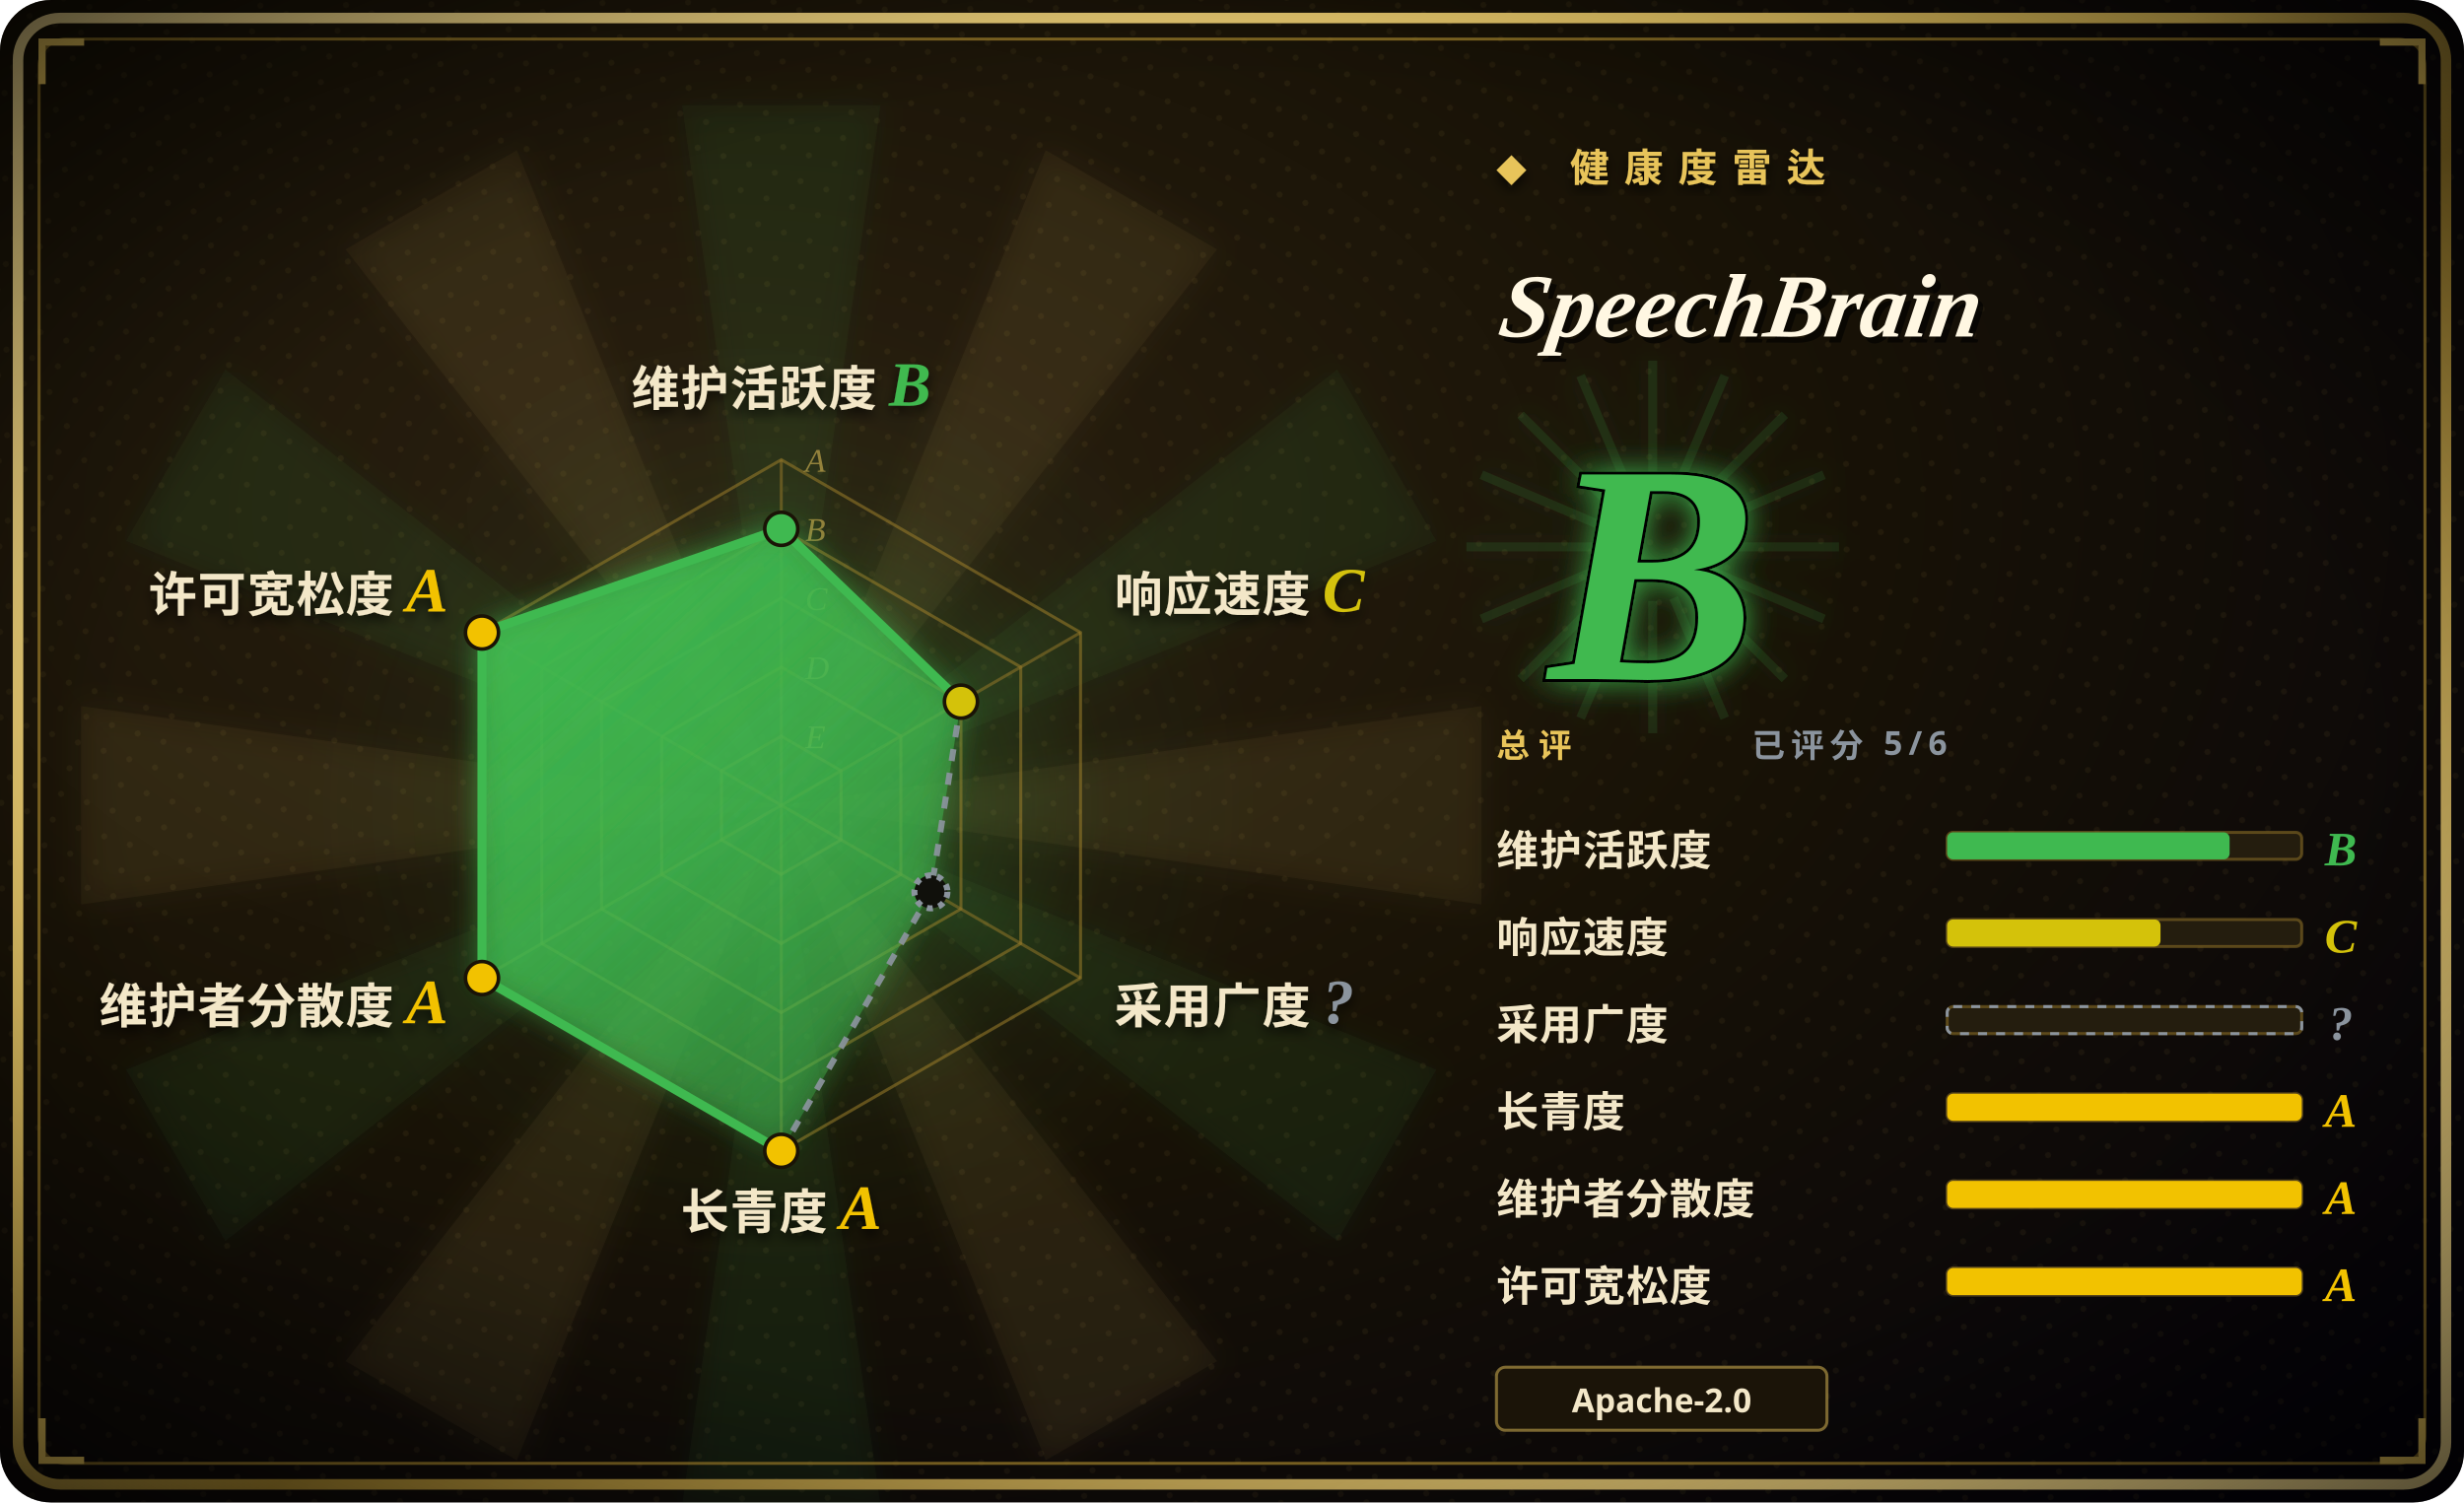
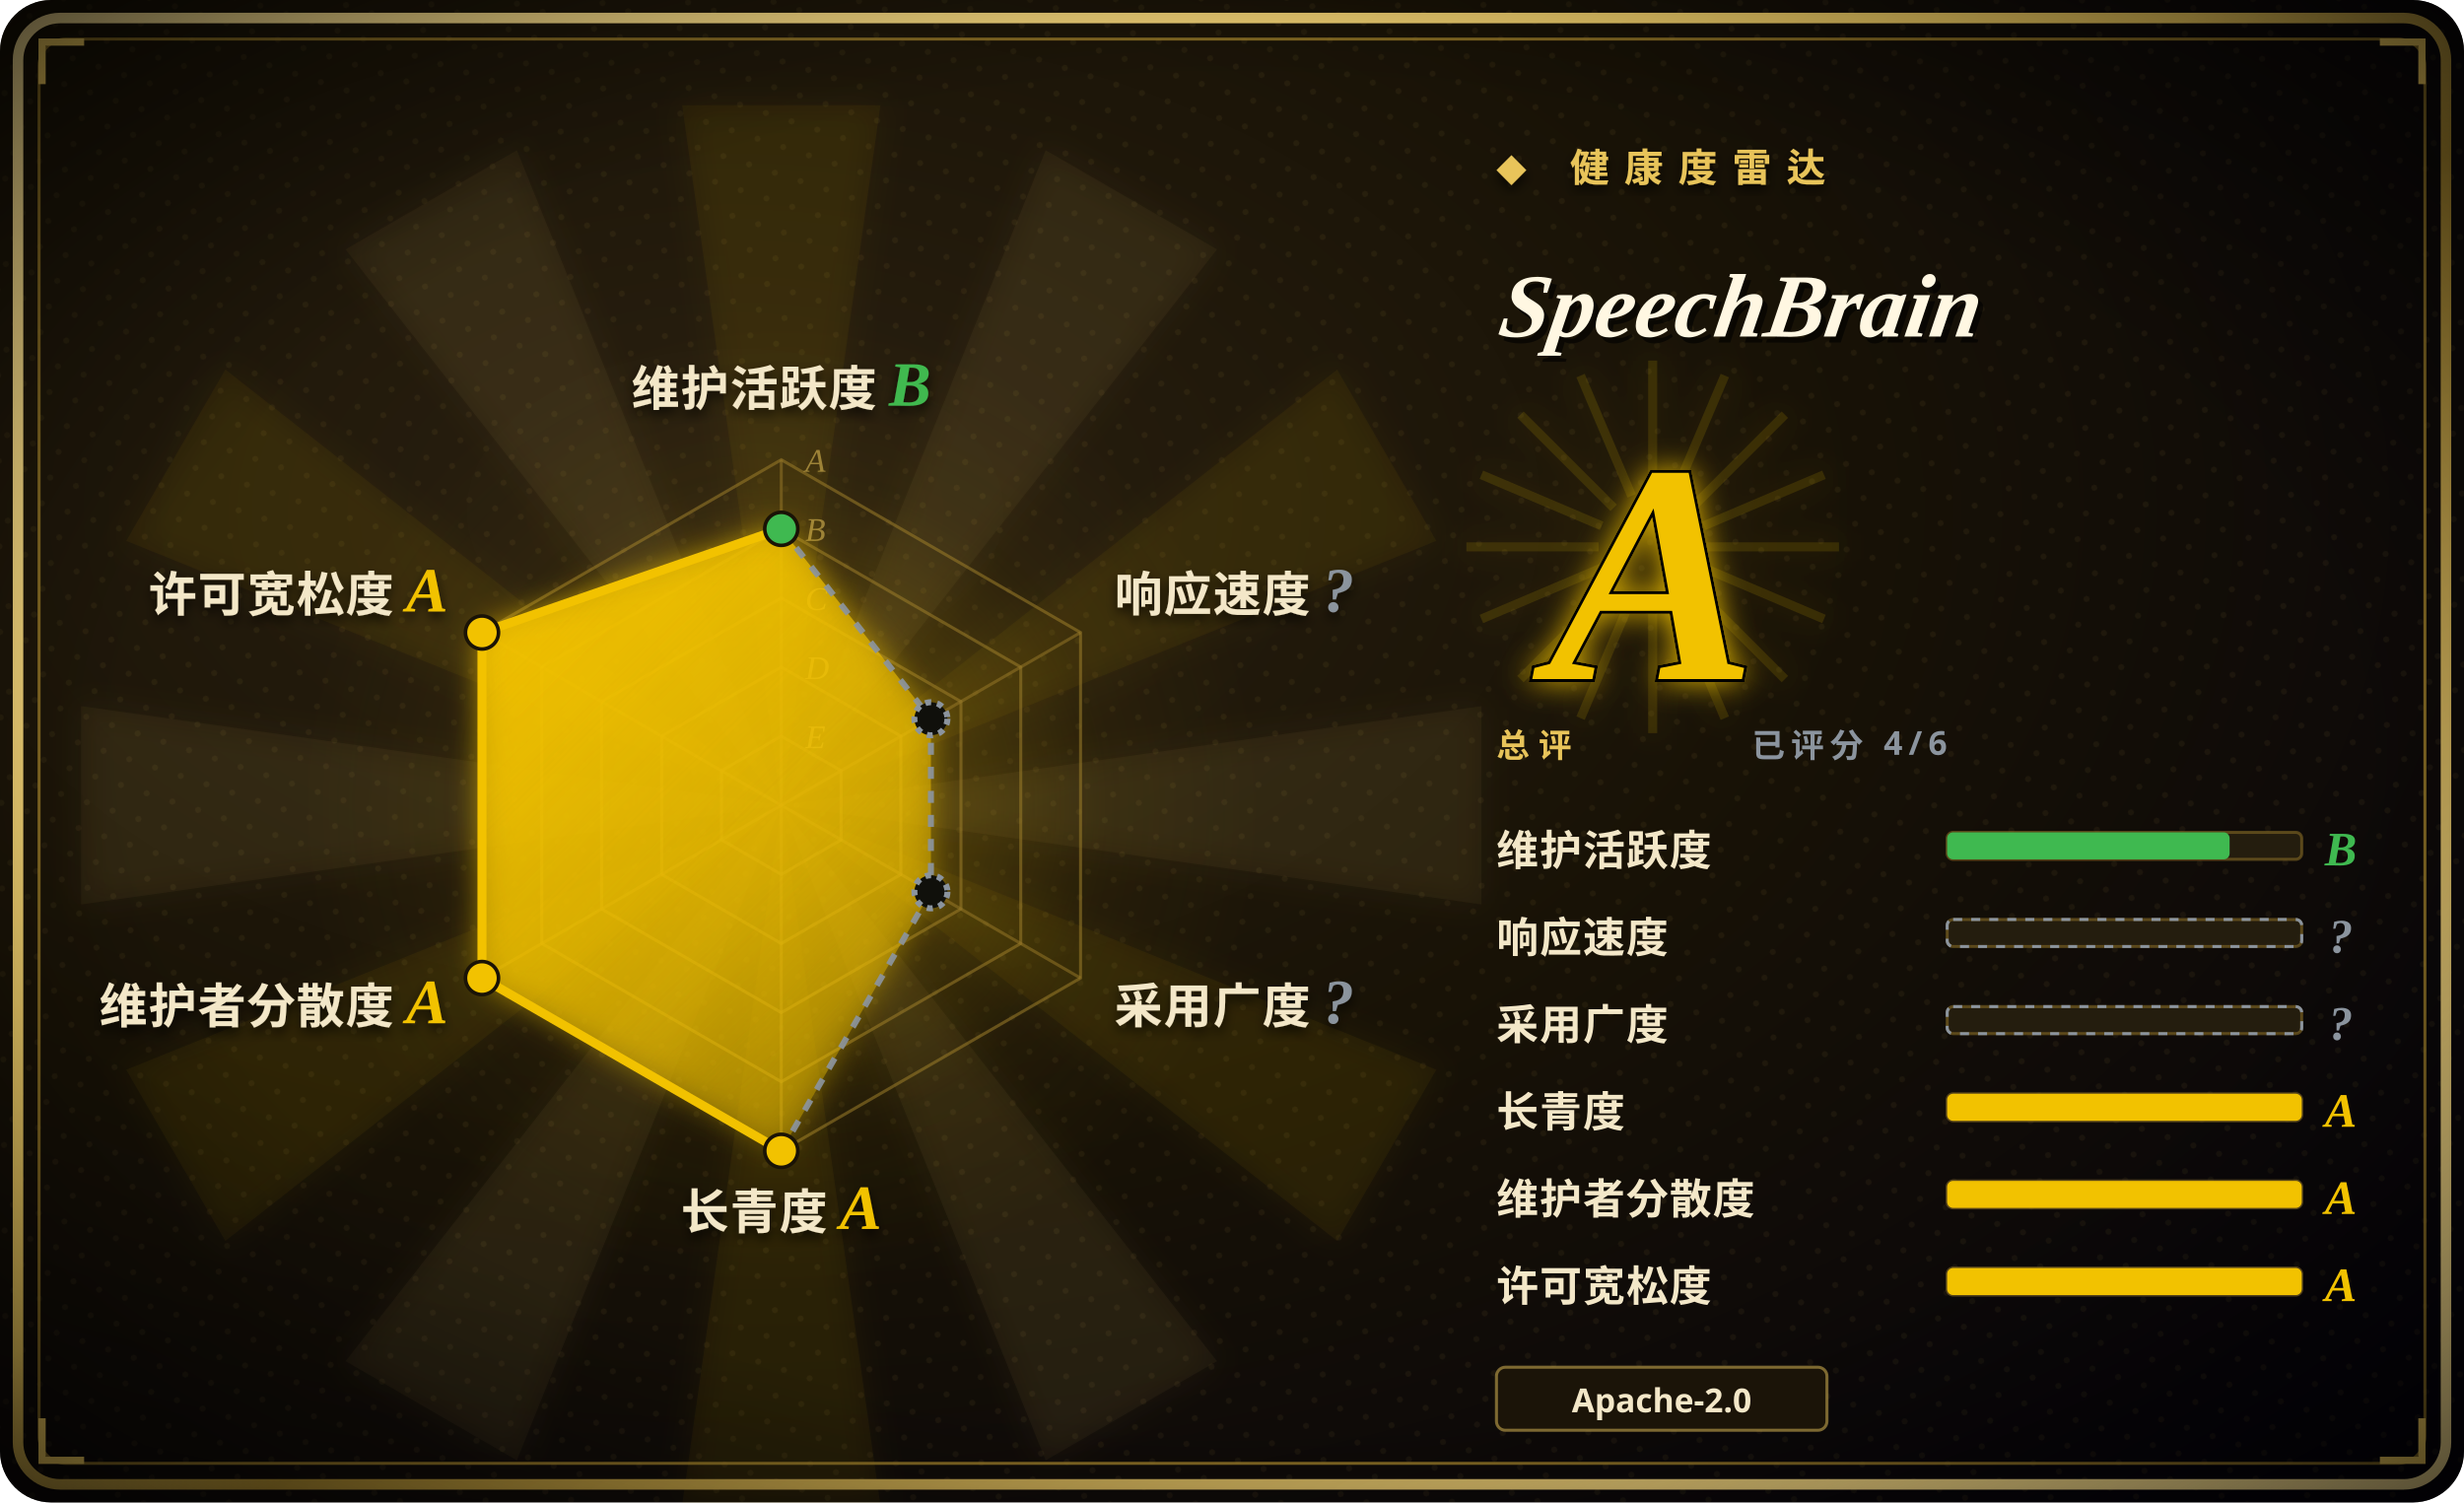
<svg xmlns="http://www.w3.org/2000/svg" width="820" height="500" viewBox="0 0 820 500">
  <defs>
    <radialGradient id="bg" cx="30%" cy="34%" r="90%">
      <stop offset="0%" stop-color="#2a2010" />
      <stop offset="48%" stop-color="#181206" />
      <stop offset="100%" stop-color="#05030a" />
    </radialGradient>
    <radialGradient id="vig" cx="50%" cy="50%" r="72%">
      <stop offset="62%" stop-color="#000000" stop-opacity="0" />
      <stop offset="100%" stop-color="#000000" stop-opacity="0.72" />
    </radialGradient>
    <linearGradient id="frame" x1="0" y1="0" x2="1" y2="1">
      <stop offset="0%" stop-color="#f6dd92" />
      <stop offset="45%" stop-color="#E8C45A" />
      <stop offset="55%" stop-color="#9c7d2a" />
      <stop offset="100%" stop-color="#f6dd92" />
    </linearGradient>
    <linearGradient id="poly" x1="0" y1="0" x2="0.7" y2="1">
-       <stop offset="0%" stop-color="#3FB950" stop-opacity="0.92" />
-       <stop offset="100%" stop-color="#3FB950" stop-opacity="0.34" />
+       <stop offset="0%" stop-color="#F2C200" stop-opacity="0.92" />
+       <stop offset="100%" stop-color="#F2C200" stop-opacity="0.34" />
    </linearGradient>
    <radialGradient id="halo" cx="50%" cy="50%" r="50%">
-       <stop offset="0%" stop-color="#3FB950" stop-opacity="0.34" />
-       <stop offset="68%" stop-color="#3FB950" stop-opacity="0.04" />
-       <stop offset="100%" stop-color="#3FB950" stop-opacity="0" />
+       <stop offset="0%" stop-color="#F2C200" stop-opacity="0.34" />
+       <stop offset="68%" stop-color="#F2C200" stop-opacity="0.04" />
+       <stop offset="100%" stop-color="#F2C200" stop-opacity="0" />
    </radialGradient>
    <filter id="glow" x="-60%" y="-60%" width="220%" height="220%">
      <feGaussianBlur stdDeviation="5" result="b" />
      <feMerge>
        <feMergeNode in="b" />
        <feMergeNode in="SourceGraphic" />
      </feMerge>
    </filter>
    <filter id="soft" x="-30%" y="-30%" width="160%" height="160%">
      <feDropShadow dx="0" dy="2" stdDeviation="2" flood-color="#000" flood-opacity="0.7" />
    </filter>
    <pattern id="halftone" width="9" height="9" patternUnits="userSpaceOnUse" patternTransform="rotate(18)">
      <circle cx="2" cy="2" r="1" fill="#E8C45A" fill-opacity="0.06" />
    </pattern>
  </defs>
  <rect width="820" height="500" rx="17" fill="url(#bg)" />
  <rect width="820" height="500" rx="17" fill="url(#halftone)" />
  <g opacity="0.5" filter="url(#glow)">
    <path d="M260,268 L493,235 L493,301 Z" fill="#E8C45A" fill-opacity="0.10" />
-     <path d="M260,268 L478,356 L445,413 Z" fill="#3FB950" fill-opacity="0.10" />
+     <path d="M260,268 L478,356 L445,413 Z" fill="#F2C200" fill-opacity="0.10" />
    <path d="M260,268 L405,453 L348,486 Z" fill="#E8C45A" fill-opacity="0.10" />
-     <path d="M260,268 L293,501 L227,501 Z" fill="#3FB950" fill-opacity="0.10" />
+     <path d="M260,268 L293,501 L227,501 Z" fill="#F2C200" fill-opacity="0.10" />
    <path d="M260,268 L172,486 L115,453 Z" fill="#E8C45A" fill-opacity="0.10" />
-     <path d="M260,268 L75,413 L42,356 Z" fill="#3FB950" fill-opacity="0.10" />
+     <path d="M260,268 L75,413 L42,356 Z" fill="#F2C200" fill-opacity="0.10" />
    <path d="M260,268 L27,301 L27,235 Z" fill="#E8C45A" fill-opacity="0.10" />
-     <path d="M260,268 L42,180 L75,123 Z" fill="#3FB950" fill-opacity="0.10" />
+     <path d="M260,268 L42,180 L75,123 Z" fill="#F2C200" fill-opacity="0.10" />
    <path d="M260,268 L115,83 L172,50 Z" fill="#E8C45A" fill-opacity="0.10" />
-     <path d="M260,268 L227,35 L293,35 Z" fill="#3FB950" fill-opacity="0.10" />
+     <path d="M260,268 L227,35 L293,35 Z" fill="#F2C200" fill-opacity="0.10" />
    <path d="M260,268 L348,50 L405,83 Z" fill="#E8C45A" fill-opacity="0.10" />
-     <path d="M260,268 L445,123 L478,180 Z" fill="#3FB950" fill-opacity="0.10" />
+     <path d="M260,268 L445,123 L478,180 Z" fill="#F2C200" fill-opacity="0.10" />
  </g>
  <circle cx="260" cy="268" r="161" fill="url(#halo)" />
  <rect x="6" y="6" width="808" height="488" rx="14" fill="none" stroke="url(#frame)" stroke-width="3.5" />
  <rect x="13" y="13" width="794" height="474" rx="9" fill="none" stroke="#9c7d2a" stroke-width="1" stroke-opacity="0.8" />
  <path d="M14,28 L14,14 L28,14" fill="none" stroke="#E8C45A" stroke-width="2.4" />
  <path d="M806,28 L806,14 L792,14" fill="none" stroke="#E8C45A" stroke-width="2.4" />
  <path d="M14,472 L14,486 L28,486" fill="none" stroke="#E8C45A" stroke-width="2.4" />
  <path d="M806,472 L806,486 L792,486" fill="none" stroke="#E8C45A" stroke-width="2.4" />
  <rect width="820" height="500" rx="17" fill="url(#vig)" />
  <polygon points="260.0,153.0 359.6,210.5 359.6,325.5 260.0,383.0 160.4,325.5 160.4,210.5" fill="none" stroke="#9c7d2a" stroke-opacity="0.55" stroke-width="1" />
  <polygon points="260.0,176.0 339.7,222.0 339.7,314.0 260.0,360.0 180.3,314.0 180.3,222.0" fill="none" stroke="#9c7d2a" stroke-opacity="0.55" stroke-width="1" />
  <polygon points="260.0,199.0 319.8,233.5 319.8,302.5 260.0,337.0 200.2,302.5 200.2,233.5" fill="none" stroke="#9c7d2a" stroke-opacity="0.55" stroke-width="1" />
  <polygon points="260.0,222.0 299.8,245.0 299.8,291.0 260.0,314.0 220.2,291.0 220.2,245.0" fill="none" stroke="#9c7d2a" stroke-opacity="0.55" stroke-width="1" />
  <polygon points="260.0,245.0 279.9,256.5 279.9,279.5 260.0,291.0 240.1,279.5 240.1,256.5" fill="none" stroke="#9c7d2a" stroke-opacity="0.55" stroke-width="1" />
  <line x1="260" y1="268" x2="260.0" y2="153.0" stroke="#9c7d2a" stroke-opacity="0.5" stroke-width="1" />
  <line x1="260" y1="268" x2="359.6" y2="210.5" stroke="#9c7d2a" stroke-opacity="0.5" stroke-width="1" />
  <line x1="260" y1="268" x2="359.6" y2="325.5" stroke="#9c7d2a" stroke-opacity="0.5" stroke-width="1" />
  <line x1="260" y1="268" x2="260.0" y2="383.0" stroke="#9c7d2a" stroke-opacity="0.5" stroke-width="1" />
  <line x1="260" y1="268" x2="160.4" y2="325.5" stroke="#9c7d2a" stroke-opacity="0.5" stroke-width="1" />
  <line x1="260" y1="268" x2="160.4" y2="210.5" stroke="#9c7d2a" stroke-opacity="0.5" stroke-width="1" />
  <text x="268" y="157.0" font-size="11" font-style="italic" fill="#E8C45A" fill-opacity="0.55" font-family="'Georgia','Times New Roman',serif">A</text>
  <text x="268" y="180.0" font-size="11" font-style="italic" fill="#E8C45A" fill-opacity="0.55" font-family="'Georgia','Times New Roman',serif">B</text>
  <text x="268" y="203.0" font-size="11" font-style="italic" fill="#E8C45A" fill-opacity="0.55" font-family="'Georgia','Times New Roman',serif">C</text>
  <text x="268" y="226.0" font-size="11" font-style="italic" fill="#E8C45A" fill-opacity="0.55" font-family="'Georgia','Times New Roman',serif">D</text>
  <text x="268" y="249.0" font-size="11" font-style="italic" fill="#E8C45A" fill-opacity="0.55" font-family="'Georgia','Times New Roman',serif">E</text>
-   <polygon points="260.0,176.0 319.8,233.5 309.8,296.8 260.0,383.0 160.4,325.5 160.4,210.5" fill="url(#poly)" filter="url(#glow)" />
-   <line x1="260.0" y1="176.0" x2="319.8" y2="233.5" stroke="#3FB950" stroke-width="3" />
-   <line x1="319.8" y1="233.5" x2="309.8" y2="296.8" stroke="#8B949E" stroke-width="2" stroke-dasharray="4 4" stroke-opacity="0.92" />
+   <polygon points="260.0,176.0 309.8,239.2 309.8,296.8 260.0,383.0 160.4,325.5 160.4,210.5" fill="url(#poly)" filter="url(#glow)" />
+   <line x1="260.0" y1="176.0" x2="309.8" y2="239.2" stroke="#8B949E" stroke-width="2" stroke-dasharray="4 4" stroke-opacity="0.92" />
+   <line x1="309.8" y1="239.2" x2="309.8" y2="296.8" stroke="#8B949E" stroke-width="2" stroke-dasharray="4 4" stroke-opacity="0.92" />
  <line x1="309.8" y1="296.8" x2="260.0" y2="383.0" stroke="#8B949E" stroke-width="2" stroke-dasharray="4 4" stroke-opacity="0.92" />
-   <line x1="260.0" y1="383.0" x2="160.4" y2="325.5" stroke="#3FB950" stroke-width="3" />
-   <line x1="160.4" y1="325.5" x2="160.4" y2="210.5" stroke="#3FB950" stroke-width="3" />
-   <line x1="160.4" y1="210.5" x2="260.0" y2="176.0" stroke="#3FB950" stroke-width="3" />
+   <line x1="260.0" y1="383.0" x2="160.4" y2="325.5" stroke="#F2C200" stroke-width="3" />
+   <line x1="160.4" y1="325.5" x2="160.4" y2="210.5" stroke="#F2C200" stroke-width="3" />
+   <line x1="160.4" y1="210.5" x2="260.0" y2="176.0" stroke="#F2C200" stroke-width="3" />
  <circle cx="260.0" cy="176.0" r="5.5" fill="#3FB950" stroke="#1a1306" stroke-width="1.2" />
-   <circle cx="319.8" cy="233.5" r="5.5" fill="#D4C20A" stroke="#1a1306" stroke-width="1.2" />
+   <circle cx="309.8" cy="239.2" r="5.5" fill="#10100b" stroke="#8B949E" stroke-width="2" stroke-dasharray="2 2" />
  <circle cx="309.8" cy="296.8" r="5.5" fill="#10100b" stroke="#8B949E" stroke-width="2" stroke-dasharray="2 2" />
  <circle cx="260.0" cy="383.0" r="5.5" fill="#F2C200" stroke="#1a1306" stroke-width="1.2" />
  <circle cx="160.4" cy="325.5" r="5.5" fill="#F2C200" stroke="#1a1306" stroke-width="1.2" />
  <circle cx="160.4" cy="210.5" r="5.5" fill="#F2C200" stroke="#1a1306" stroke-width="1.2" />
  <text x="260.0" y="135.0" font-size="16" font-weight="900" fill="#f3e7c8" text-anchor="middle" font-family="'PingFang SC','Hiragino Sans GB','Heiti SC','Microsoft YaHei',sans-serif" letter-spacing="0.4" filter="url(#soft)">维护活跃度 <tspan fill="#3FB950" font-family="'Georgia','Times New Roman',serif" font-style="italic" font-size="21">B</tspan>
  </text>
-   <text x="370.9" y="203.5" font-size="16" font-weight="900" fill="#f3e7c8" text-anchor="start" font-family="'PingFang SC','Hiragino Sans GB','Heiti SC','Microsoft YaHei',sans-serif" letter-spacing="0.4" filter="url(#soft)">响应速度 <tspan fill="#D4C20A" font-family="'Georgia','Times New Roman',serif" font-style="italic" font-size="21">C</tspan>
+   <text x="370.9" y="203.5" font-size="16" font-weight="900" fill="#f3e7c8" text-anchor="start" font-family="'PingFang SC','Hiragino Sans GB','Heiti SC','Microsoft YaHei',sans-serif" letter-spacing="0.4" filter="url(#soft)">响应速度 <tspan fill="#8B949E" font-family="'Georgia','Times New Roman',serif" font-style="italic" font-size="21">?</tspan>
  </text>
  <text x="370.9" y="340.5" font-size="16" font-weight="900" fill="#f3e7c8" text-anchor="start" font-family="'PingFang SC','Hiragino Sans GB','Heiti SC','Microsoft YaHei',sans-serif" letter-spacing="0.4" filter="url(#soft)">采用广度 <tspan fill="#8B949E" font-family="'Georgia','Times New Roman',serif" font-style="italic" font-size="21">?</tspan>
  </text>
  <text x="260.0" y="409.0" font-size="16" font-weight="900" fill="#f3e7c8" text-anchor="middle" font-family="'PingFang SC','Hiragino Sans GB','Heiti SC','Microsoft YaHei',sans-serif" letter-spacing="0.4" filter="url(#soft)">长青度 <tspan fill="#F2C200" font-family="'Georgia','Times New Roman',serif" font-style="italic" font-size="21">A</tspan>
  </text>
  <text x="149.1" y="340.5" font-size="16" font-weight="900" fill="#f3e7c8" text-anchor="end" font-family="'PingFang SC','Hiragino Sans GB','Heiti SC','Microsoft YaHei',sans-serif" letter-spacing="0.4" filter="url(#soft)">维护者分散度 <tspan fill="#F2C200" font-family="'Georgia','Times New Roman',serif" font-style="italic" font-size="21">A</tspan>
  </text>
  <text x="149.1" y="203.5" font-size="16" font-weight="900" fill="#f3e7c8" text-anchor="end" font-family="'PingFang SC','Hiragino Sans GB','Heiti SC','Microsoft YaHei',sans-serif" letter-spacing="0.4" filter="url(#soft)">许可宽松度 <tspan fill="#F2C200" font-family="'Georgia','Times New Roman',serif" font-style="italic" font-size="21">A</tspan>
  </text>
  <text x="498" y="60" font-size="13" letter-spacing="5" fill="#E8C45A" font-weight="900" font-family="'PingFang SC','Hiragino Sans GB','Heiti SC','Microsoft YaHei',sans-serif" filter="url(#soft)">◆ 健康度雷达</text>
  <g transform="translate(498,112) skewX(-9)">
    <text x="2" y="2" font-size="30" font-weight="900" font-style="italic" fill="#000" fill-opacity="0.6" font-family="'Georgia','Times New Roman',serif">SpeechBrain</text>
    <text x="0" y="0" font-size="30" font-weight="900" font-style="italic" fill="#fff7e2" font-family="'Georgia','Times New Roman',serif">SpeechBrain</text>
  </g>
  <line x1="498" y1="124" x2="648" y2="124" stroke="url(#frame)" stroke-width="2" />
  <g opacity="0.85" filter="url(#glow)">
-     <line x1="568" y1="182" x2="612" y2="182" stroke="#3FB950" stroke-opacity="0.16" stroke-width="3" />
-     <line x1="567" y1="189" x2="607" y2="206" stroke="#3FB950" stroke-opacity="0.16" stroke-width="3" />
-     <line x1="563" y1="195" x2="594" y2="226" stroke="#3FB950" stroke-opacity="0.16" stroke-width="3" />
-     <line x1="557" y1="199" x2="574" y2="239" stroke="#3FB950" stroke-opacity="0.16" stroke-width="3" />
-     <line x1="550" y1="200" x2="550" y2="244" stroke="#3FB950" stroke-opacity="0.16" stroke-width="3" />
-     <line x1="543" y1="199" x2="526" y2="239" stroke="#3FB950" stroke-opacity="0.16" stroke-width="3" />
-     <line x1="537" y1="195" x2="506" y2="226" stroke="#3FB950" stroke-opacity="0.16" stroke-width="3" />
-     <line x1="533" y1="189" x2="493" y2="206" stroke="#3FB950" stroke-opacity="0.16" stroke-width="3" />
-     <line x1="532" y1="182" x2="488" y2="182" stroke="#3FB950" stroke-opacity="0.16" stroke-width="3" />
-     <line x1="533" y1="175" x2="493" y2="158" stroke="#3FB950" stroke-opacity="0.16" stroke-width="3" />
-     <line x1="537" y1="169" x2="506" y2="138" stroke="#3FB950" stroke-opacity="0.16" stroke-width="3" />
-     <line x1="543" y1="165" x2="526" y2="125" stroke="#3FB950" stroke-opacity="0.16" stroke-width="3" />
-     <line x1="550" y1="164" x2="550" y2="120" stroke="#3FB950" stroke-opacity="0.16" stroke-width="3" />
-     <line x1="557" y1="165" x2="574" y2="125" stroke="#3FB950" stroke-opacity="0.16" stroke-width="3" />
-     <line x1="563" y1="169" x2="594" y2="138" stroke="#3FB950" stroke-opacity="0.16" stroke-width="3" />
-     <line x1="567" y1="175" x2="607" y2="158" stroke="#3FB950" stroke-opacity="0.16" stroke-width="3" />
+     <line x1="568" y1="182" x2="612" y2="182" stroke="#F2C200" stroke-opacity="0.16" stroke-width="3" />
+     <line x1="567" y1="189" x2="607" y2="206" stroke="#F2C200" stroke-opacity="0.16" stroke-width="3" />
+     <line x1="563" y1="195" x2="594" y2="226" stroke="#F2C200" stroke-opacity="0.16" stroke-width="3" />
+     <line x1="557" y1="199" x2="574" y2="239" stroke="#F2C200" stroke-opacity="0.16" stroke-width="3" />
+     <line x1="550" y1="200" x2="550" y2="244" stroke="#F2C200" stroke-opacity="0.16" stroke-width="3" />
+     <line x1="543" y1="199" x2="526" y2="239" stroke="#F2C200" stroke-opacity="0.16" stroke-width="3" />
+     <line x1="537" y1="195" x2="506" y2="226" stroke="#F2C200" stroke-opacity="0.16" stroke-width="3" />
+     <line x1="533" y1="189" x2="493" y2="206" stroke="#F2C200" stroke-opacity="0.16" stroke-width="3" />
+     <line x1="532" y1="182" x2="488" y2="182" stroke="#F2C200" stroke-opacity="0.16" stroke-width="3" />
+     <line x1="533" y1="175" x2="493" y2="158" stroke="#F2C200" stroke-opacity="0.16" stroke-width="3" />
+     <line x1="537" y1="169" x2="506" y2="138" stroke="#F2C200" stroke-opacity="0.16" stroke-width="3" />
+     <line x1="543" y1="165" x2="526" y2="125" stroke="#F2C200" stroke-opacity="0.16" stroke-width="3" />
+     <line x1="550" y1="164" x2="550" y2="120" stroke="#F2C200" stroke-opacity="0.16" stroke-width="3" />
+     <line x1="557" y1="165" x2="574" y2="125" stroke="#F2C200" stroke-opacity="0.16" stroke-width="3" />
+     <line x1="563" y1="169" x2="594" y2="138" stroke="#F2C200" stroke-opacity="0.16" stroke-width="3" />
+     <line x1="567" y1="175" x2="607" y2="158" stroke="#F2C200" stroke-opacity="0.16" stroke-width="3" />
  </g>
-   <text x="550" y="226" font-size="104" font-weight="900" font-style="italic" text-anchor="middle" fill="#3FB950" stroke="#000" stroke-width="2" paint-order="stroke" font-family="'Georgia','Times New Roman',serif" filter="url(#glow)">B</text>
+   <text x="550" y="226" font-size="104" font-weight="900" font-style="italic" text-anchor="middle" fill="#F2C200" stroke="#000" stroke-width="2" paint-order="stroke" font-family="'Georgia','Times New Roman',serif" filter="url(#glow)">A</text>
  <text x="498" y="252" font-size="11" letter-spacing="3" fill="#E8C45A" font-family="'PingFang SC','Hiragino Sans GB','Heiti SC','Microsoft YaHei',sans-serif" font-weight="900">总评</text>
-   <text x="648" y="252" font-size="11" letter-spacing="2" fill="#8B949E" font-family="'PingFang SC','Hiragino Sans GB','Heiti SC','Microsoft YaHei',sans-serif" font-weight="900" text-anchor="end">已评分 5/6</text>
+   <text x="648" y="252" font-size="11" letter-spacing="2" fill="#8B949E" font-family="'PingFang SC','Hiragino Sans GB','Heiti SC','Microsoft YaHei',sans-serif" font-weight="900" text-anchor="end">已评分 4/6</text>
  <text x="498" y="288" font-size="14" font-weight="900" fill="#f3e7c8" font-family="'PingFang SC','Hiragino Sans GB','Heiti SC','Microsoft YaHei',sans-serif" letter-spacing="0.4">维护活跃度</text>
  <rect x="648" y="277" width="118" height="9" rx="2" fill="#241d0e" stroke="#9c7d2a" stroke-opacity="0.5" />
  <rect x="648" y="277" width="94" height="9" rx="2" fill="#3FB950" />
  <text x="779" y="288" font-size="16" font-weight="900" font-style="italic" fill="#3FB950" font-family="'Georgia','Times New Roman',serif" text-anchor="middle">B</text>
  <text x="498" y="317" font-size="14" font-weight="900" fill="#f3e7c8" font-family="'PingFang SC','Hiragino Sans GB','Heiti SC','Microsoft YaHei',sans-serif" letter-spacing="0.4">响应速度</text>
  <rect x="648" y="306" width="118" height="9" rx="2" fill="#241d0e" stroke="#9c7d2a" stroke-opacity="0.5" />
-   <rect x="648" y="306" width="71" height="9" rx="2" fill="#D4C20A" />
-   <text x="779" y="317" font-size="16" font-weight="900" font-style="italic" fill="#D4C20A" font-family="'Georgia','Times New Roman',serif" text-anchor="middle">C</text>
+   <rect x="648" y="306" width="118" height="9" rx="2" fill="none" stroke="#8B949E" stroke-dasharray="3 3" />
+   <text x="779" y="317" font-size="16" font-weight="900" font-style="italic" fill="#8B949E" font-family="'Georgia','Times New Roman',serif" text-anchor="middle">?</text>
  <text x="498" y="346" font-size="14" font-weight="900" fill="#f3e7c8" font-family="'PingFang SC','Hiragino Sans GB','Heiti SC','Microsoft YaHei',sans-serif" letter-spacing="0.4">采用广度</text>
  <rect x="648" y="335" width="118" height="9" rx="2" fill="#241d0e" stroke="#9c7d2a" stroke-opacity="0.5" />
  <rect x="648" y="335" width="118" height="9" rx="2" fill="none" stroke="#8B949E" stroke-dasharray="3 3" />
  <text x="779" y="346" font-size="16" font-weight="900" font-style="italic" fill="#8B949E" font-family="'Georgia','Times New Roman',serif" text-anchor="middle">?</text>
  <text x="498" y="375" font-size="14" font-weight="900" fill="#f3e7c8" font-family="'PingFang SC','Hiragino Sans GB','Heiti SC','Microsoft YaHei',sans-serif" letter-spacing="0.4">长青度</text>
  <rect x="648" y="364" width="118" height="9" rx="2" fill="#241d0e" stroke="#9c7d2a" stroke-opacity="0.5" />
  <rect x="648" y="364" width="118" height="9" rx="2" fill="#F2C200" />
  <text x="779" y="375" font-size="16" font-weight="900" font-style="italic" fill="#F2C200" font-family="'Georgia','Times New Roman',serif" text-anchor="middle">A</text>
  <text x="498" y="404" font-size="14" font-weight="900" fill="#f3e7c8" font-family="'PingFang SC','Hiragino Sans GB','Heiti SC','Microsoft YaHei',sans-serif" letter-spacing="0.4">维护者分散度</text>
  <rect x="648" y="393" width="118" height="9" rx="2" fill="#241d0e" stroke="#9c7d2a" stroke-opacity="0.5" />
  <rect x="648" y="393" width="118" height="9" rx="2" fill="#F2C200" />
  <text x="779" y="404" font-size="16" font-weight="900" font-style="italic" fill="#F2C200" font-family="'Georgia','Times New Roman',serif" text-anchor="middle">A</text>
  <text x="498" y="433" font-size="14" font-weight="900" fill="#f3e7c8" font-family="'PingFang SC','Hiragino Sans GB','Heiti SC','Microsoft YaHei',sans-serif" letter-spacing="0.4">许可宽松度</text>
  <rect x="648" y="422" width="118" height="9" rx="2" fill="#241d0e" stroke="#9c7d2a" stroke-opacity="0.5" />
  <rect x="648" y="422" width="118" height="9" rx="2" fill="#F2C200" />
  <text x="779" y="433" font-size="16" font-weight="900" font-style="italic" fill="#F2C200" font-family="'Georgia','Times New Roman',serif" text-anchor="middle">A</text>
  <rect x="498" y="455" width="110" height="21" rx="3" fill="#1b1408" stroke="#E8C45A" stroke-opacity="0.5" />
  <text x="553.0" y="470" font-size="11" font-weight="700" fill="#f3e7c8" text-anchor="middle" font-family="'PingFang SC','Hiragino Sans GB','Heiti SC','Microsoft YaHei',sans-serif">Apache-2.0</text>
</svg>
